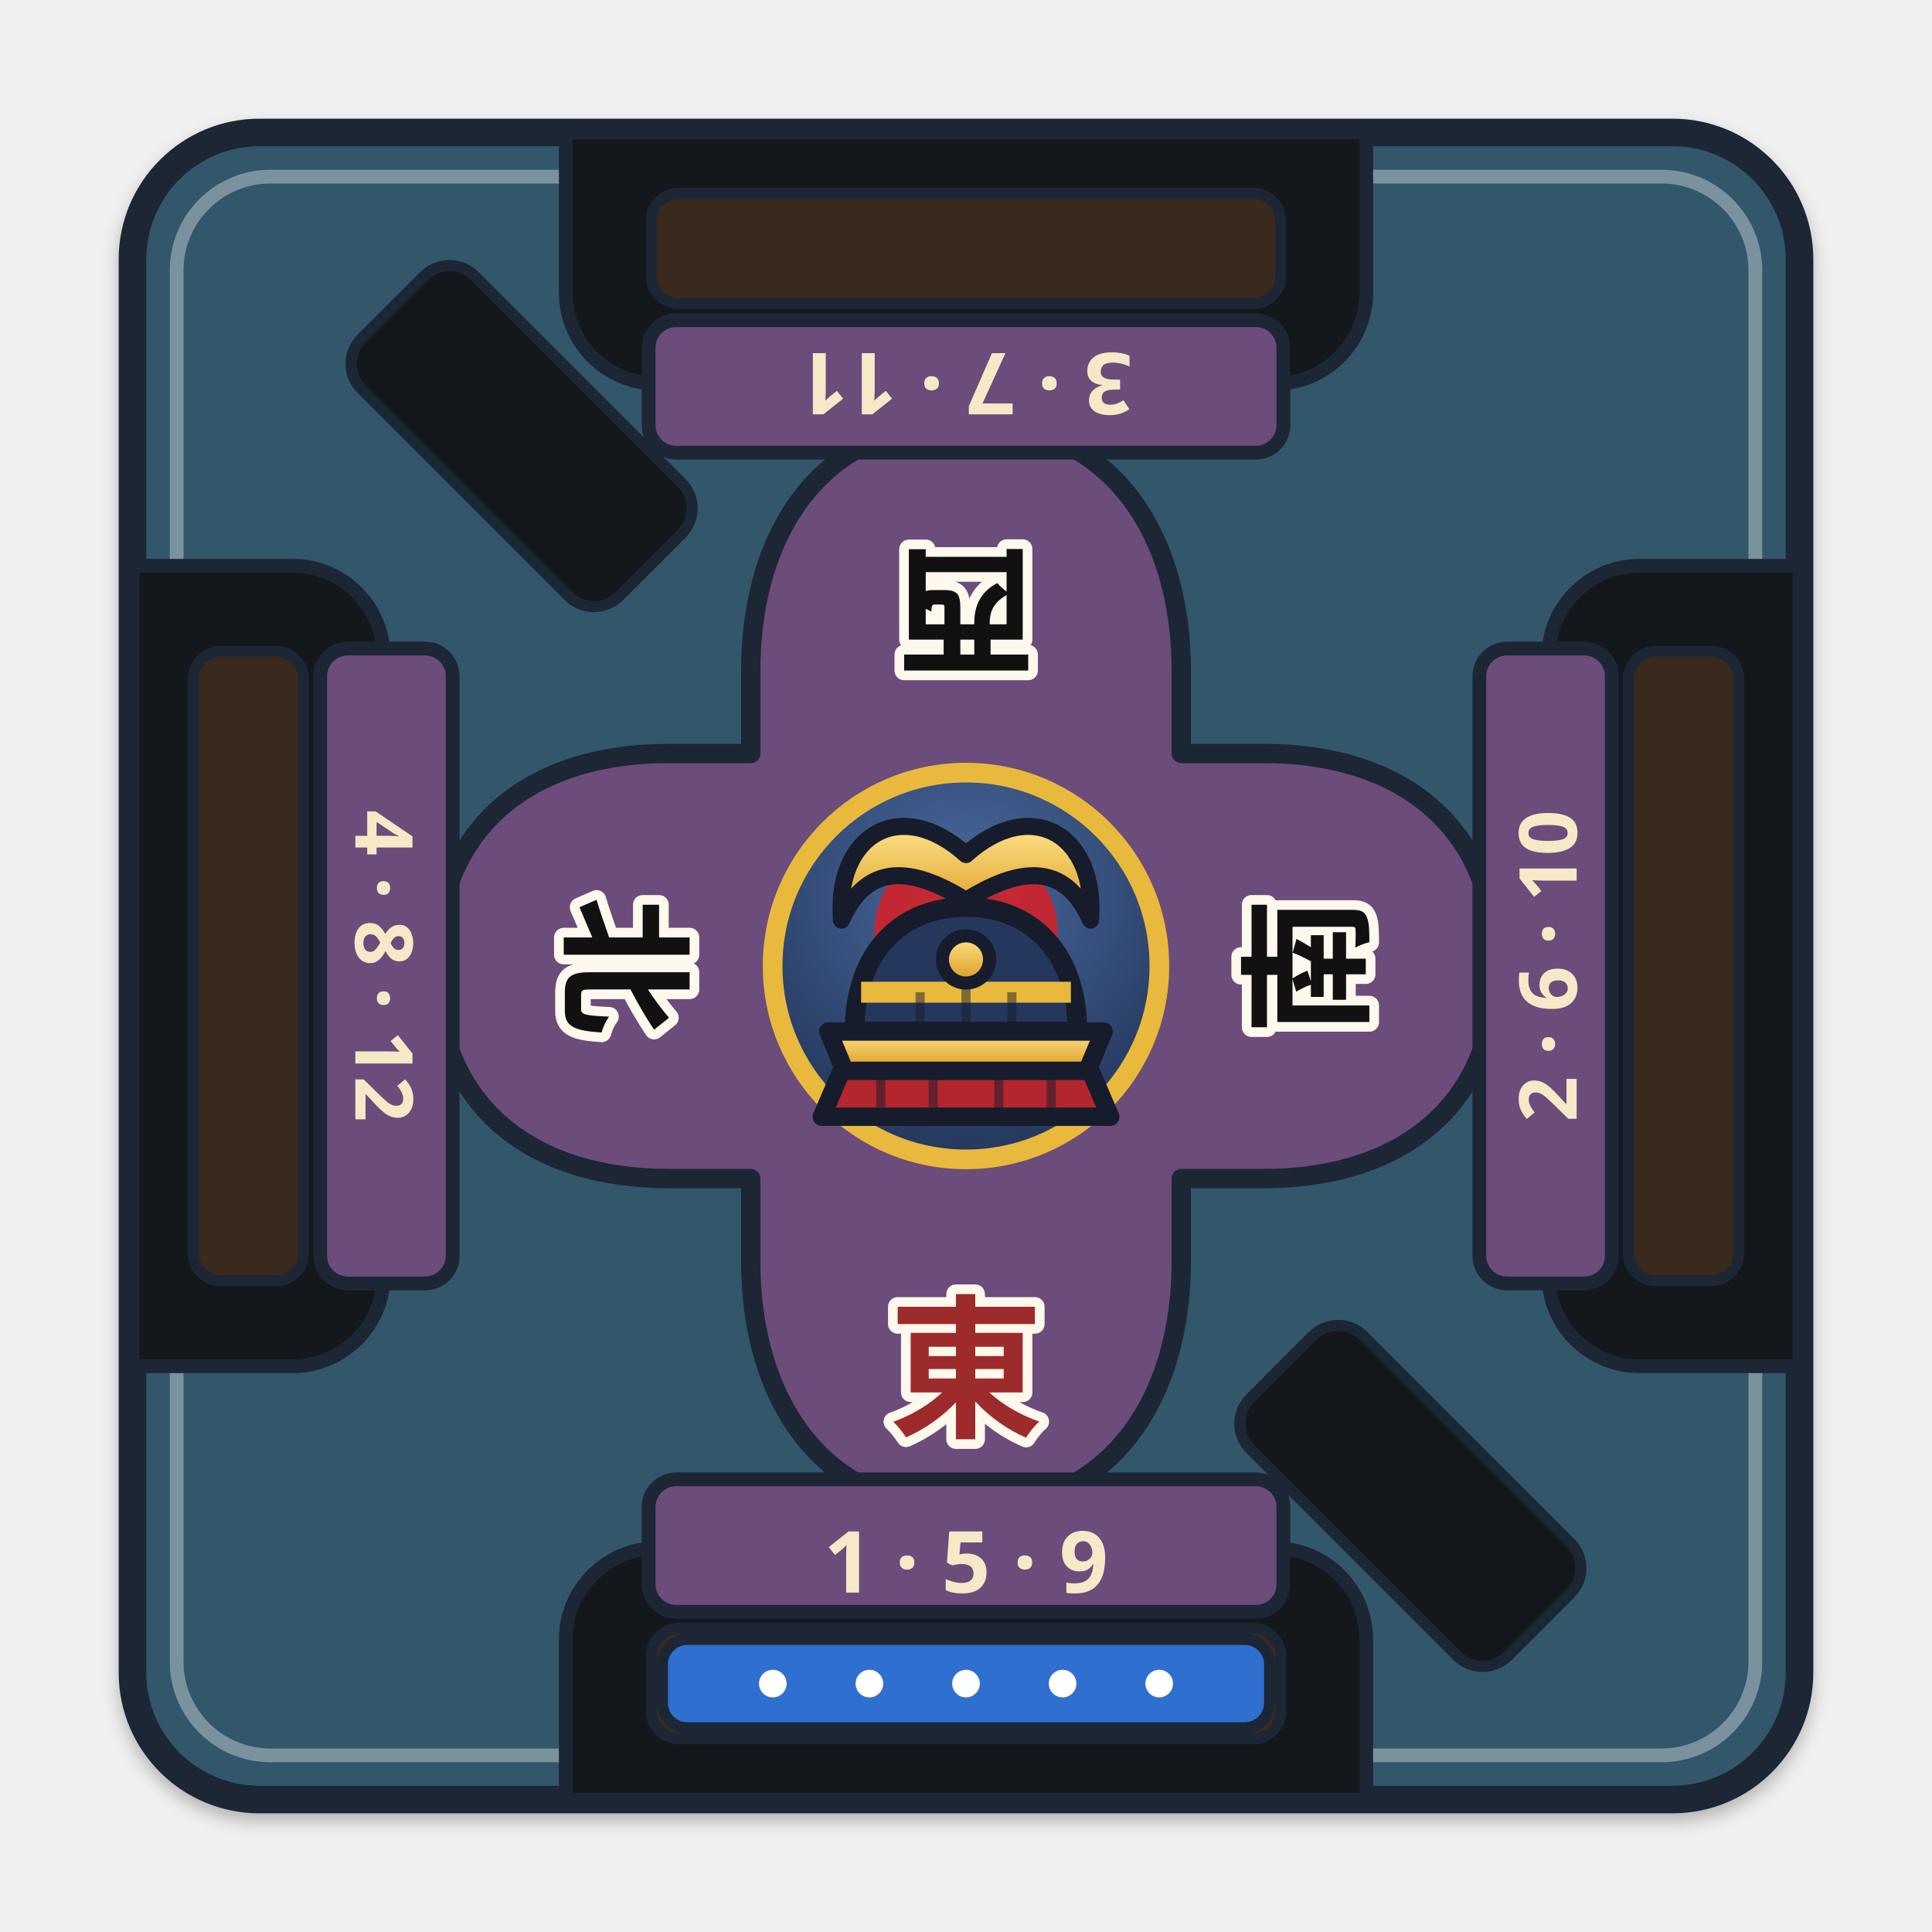
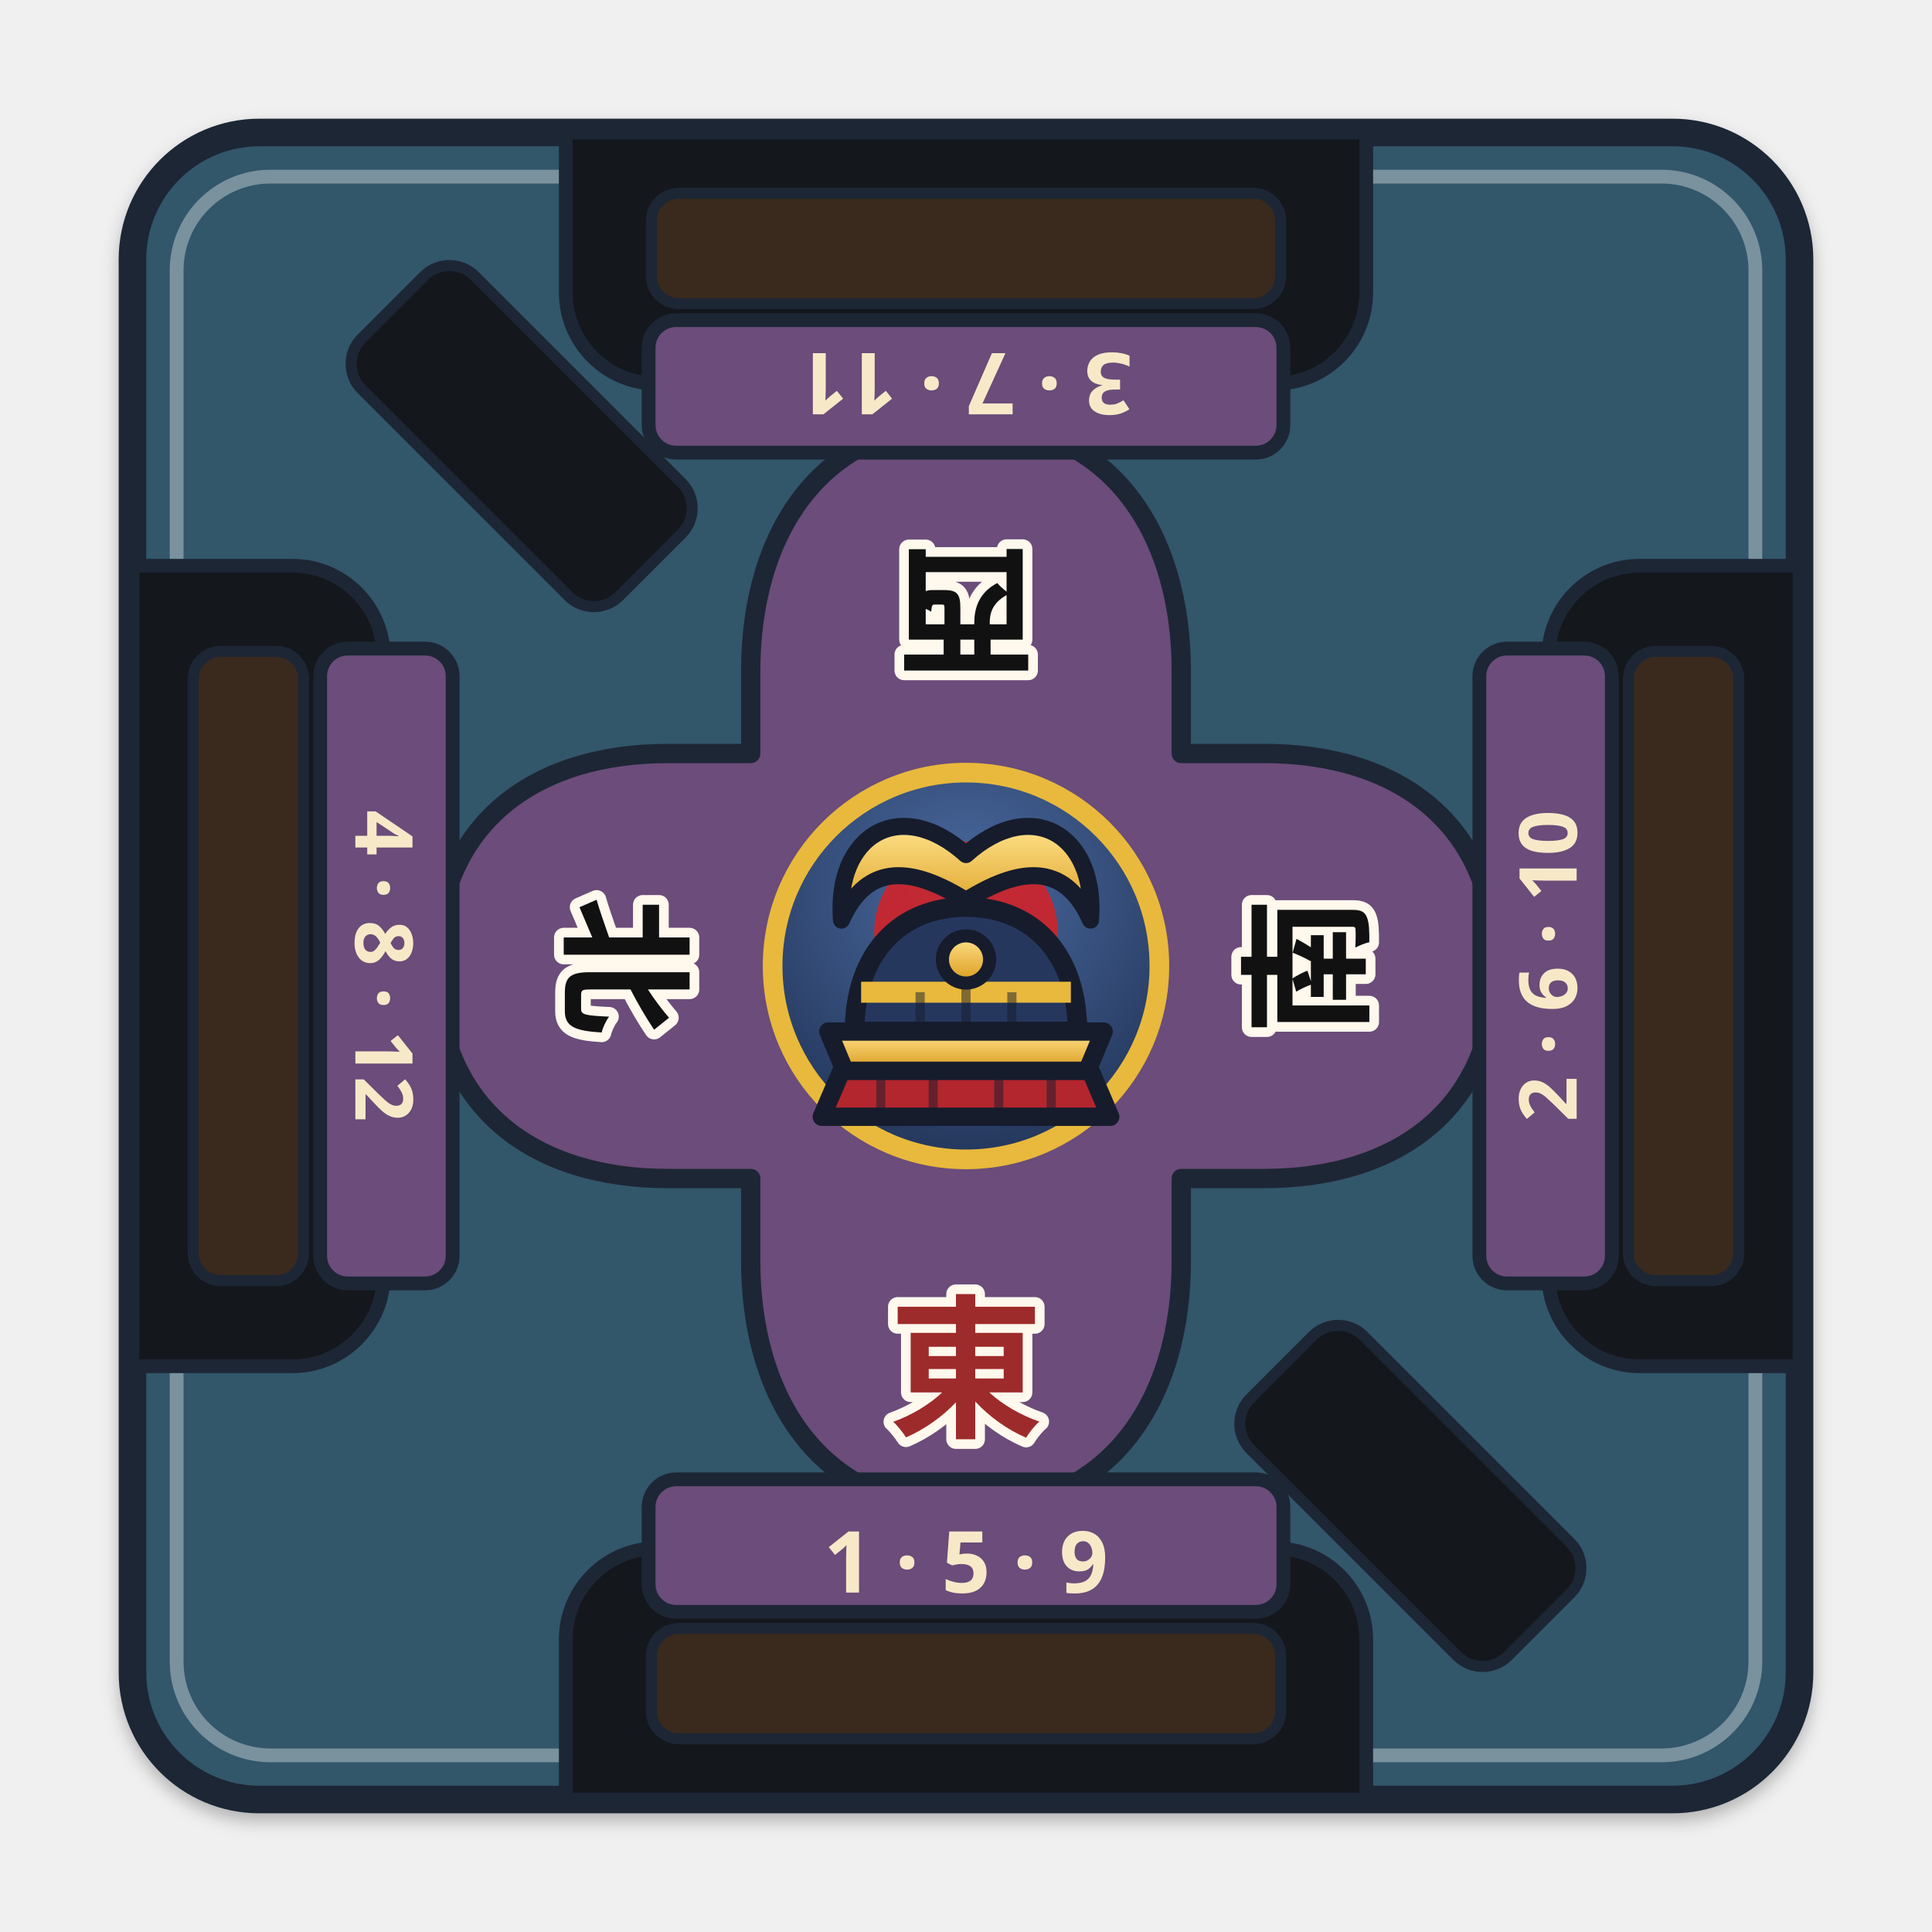
<svg xmlns="http://www.w3.org/2000/svg" viewBox="0 0 700 700" role="img" aria-label="Compass">
  <defs>
    <filter id="soft" x="-5%" y="-5%" width="110%" height="110%">
      <feDropShadow dx="0" dy="3" stdDeviation="3" flood-opacity=".25" />
    </filter>
  </defs>
  <rect x="48" y="48" width="604" height="604" rx="46" fill="#33566b" stroke="#1d2635" stroke-width="10" filter="url(#soft)" />
  <rect x="64" y="64" width="572" height="572" rx="34" fill="none" stroke="#fff" stroke-opacity=".35" stroke-width="5" />
  <path d="M205 48H495V106C495 124.2 480.2 139 462 139H238C219.8 139 205 124.2 205 106V48Z" fill="#14171c" stroke="#1d2635" stroke-width="5" />
  <path d="M205 652H495V594C495 575.8 480.2 561 462 561H238C219.8 561 205 575.8 205 594V652Z" fill="#14171c" stroke="#1d2635" stroke-width="5" />
  <path d="M48 205H106C124.2 205 139 219.8 139 238V462C139 480.2 124.2 495 106 495H48V205Z" fill="#14171c" stroke="#1d2635" stroke-width="5" />
  <path d="M652 205H594C575.8 205 561 219.8 561 238V462C561 480.2 575.8 495 594 495H652V205Z" fill="#14171c" stroke="#1d2635" stroke-width="5" />
  <rect x="236" y="70" width="228" height="40" rx="10" fill="#3a2a1d" stroke="#1d2635" stroke-width="4" />
  <rect x="236" y="590" width="228" height="40" rx="10" fill="#3a2a1d" stroke="#1d2635" stroke-width="4" />
  <rect x="70" y="236" width="40" height="228" rx="10" fill="#3a2a1d" stroke="#1d2635" stroke-width="4" />
  <rect x="590" y="236" width="40" height="228" rx="10" fill="#3a2a1d" stroke="#1d2635" stroke-width="4" />
  <rect x="160" y="92" width="58" height="132" rx="13" fill="#14171c" stroke="#1d2635" stroke-width="4" transform="rotate(-45 189 158)" />
  <rect x="482" y="476" width="58" height="132" rx="13" fill="#14171c" stroke="#1d2635" stroke-width="4" transform="rotate(-45 511 542)" />
  <path d="M350 153C404 153 428 195 428 243V273H458C506 273 542 298 542 350C542 402 506 427 458 427H428V457C428 505 404 547 350 547C296 547 272 505 272 457V427H242C194 427 158 402 158 350C158 298 194 273 242 273H272V243C272 195 296 153 350 153Z" fill="#6b4c7a" stroke="#1d2635" stroke-width="7" stroke-linejoin="round" />
  <rect x="235" y="116" width="230" height="48" rx="10" fill="#6b4c7a" stroke="#1d2635" stroke-width="5" />
  <rect x="235" y="536" width="230" height="48" rx="10" fill="#6b4c7a" stroke="#1d2635" stroke-width="5" />
  <rect x="116" y="235" width="48" height="230" rx="10" fill="#6b4c7a" stroke="#1d2635" stroke-width="5" />
  <rect x="536" y="235" width="48" height="230" rx="10" fill="#6b4c7a" stroke="#1d2635" stroke-width="5" />
-   <rect x="240" y="594" width="220" height="32" rx="9" fill="#2f6fd0" stroke="#1d2635" stroke-width="4" />
-   <circle cx="280" cy="610" r="5" fill="#fff" />
-   <circle cx="315" cy="610" r="5" fill="#fff" />
-   <circle cx="350" cy="610" r="5" fill="#fff" />
-   <circle cx="385" cy="610" r="5" fill="#fff" />
-   <circle cx="420" cy="610" r="5" fill="#fff" />
  <g transform="translate(274 274) scale(2.375)">
    <defs>
      <radialGradient id="emb-bg" cx=".5" cy=".3" r=".85">
        <stop offset="0" stop-color="#4a6aa0" />
        <stop offset="1" stop-color="#1c2c4d" />
      </radialGradient>
      <linearGradient id="emb-gold" x1="0" y1="0" x2="0" y2="1">
        <stop offset="0" stop-color="#ffe28a" />
        <stop offset="1" stop-color="#d99a1c" />
      </linearGradient>
    </defs>
    <circle cx="32" cy="32" r="29.5" fill="url(#emb-bg)" stroke="#e8b93c" stroke-width="3" />
    <circle cx="32" cy="27" r="14" fill="#c8262e" opacity=".95" />
    <path d="M13 25C12 12 22 6 32 15 42 6 52 12 51 25 47 16 40 17 32 22 24 17 17 16 13 25Z" fill="url(#emb-gold)" stroke="#161c2c" stroke-width="2.6" stroke-linejoin="round" />
    <path d="M15 42c0-12 7-19 17-19s17 7 17 19Z" fill="#26375e" stroke="#161c2c" stroke-width="3" stroke-linejoin="round" />
    <path d="M16 36h32" stroke="#e8b93c" stroke-width="3.2" />
    <path d="M25 42v-6M32 42v-8M39 42v-6" stroke="#161c2c" stroke-width="1.4" opacity=".5" />
    <path d="M11 42h42l-2.5 6H13.5Z" fill="url(#emb-gold)" stroke="#161c2c" stroke-width="2.8" stroke-linejoin="round" />
    <path d="M13 48h38l3 7H10Z" fill="#b3262e" stroke="#161c2c" stroke-width="2.8" stroke-linejoin="round" />
    <path d="M19 48v7M27 48v7M37 48v7M45 48v7" stroke="#161c2c" stroke-width="1.4" opacity=".5" />
    <circle cx="32" cy="31" r="3.6" fill="url(#emb-gold)" stroke="#161c2c" stroke-width="2" />
  </g>
  <text transform="rotate(0 350 565)" x="350" y="565" font-family="'Barlow Semi Condensed','Barlow',system-ui,sans-serif" font-weight="800" font-size="31" fill="#f7e9c8" stroke="#6b4c7a" stroke-width="6" paint-order="stroke" stroke-linejoin="round" text-anchor="middle" dominant-baseline="central">1 · 5 · 9</text>
  <text transform="rotate(0 350 492)" x="350" y="492" font-family="'Noto Serif JP','Hiragino Mincho ProN','Yu Mincho',serif" font-weight="800" font-size="56" fill="#9e2b2b" stroke="#fff8ed" stroke-width="7" paint-order="stroke" stroke-linejoin="round" text-anchor="middle" dominant-baseline="central">東</text>
  <text transform="rotate(180 350 140)" x="350" y="140" font-family="'Barlow Semi Condensed','Barlow',system-ui,sans-serif" font-weight="800" font-size="31" fill="#f7e9c8" stroke="#6b4c7a" stroke-width="6" paint-order="stroke" stroke-linejoin="round" text-anchor="middle" dominant-baseline="central">3 · 7 · 11</text>
  <text transform="rotate(180 350 225)" x="350" y="225" font-family="'Noto Serif JP','Hiragino Mincho ProN','Yu Mincho',serif" font-weight="800" font-size="50" fill="#111111" stroke="#fff8ed" stroke-width="7" paint-order="stroke" stroke-linejoin="round" text-anchor="middle" dominant-baseline="central">西</text>
  <text transform="rotate(90 140 350)" x="140" y="350" font-family="'Barlow Semi Condensed','Barlow',system-ui,sans-serif" font-weight="800" font-size="29" fill="#f7e9c8" stroke="#6b4c7a" stroke-width="6" paint-order="stroke" stroke-linejoin="round" text-anchor="middle" dominant-baseline="central">4 · 8 · 12</text>
  <text transform="rotate(90 230 350)" x="230" y="350" font-family="'Noto Serif JP','Hiragino Mincho ProN','Yu Mincho',serif" font-weight="800" font-size="50" fill="#111111" stroke="#fff8ed" stroke-width="7" paint-order="stroke" stroke-linejoin="round" text-anchor="middle" dominant-baseline="central">北</text>
  <text transform="rotate(-90 560 350)" x="560" y="350" font-family="'Barlow Semi Condensed','Barlow',system-ui,sans-serif" font-weight="800" font-size="29" fill="#f7e9c8" stroke="#6b4c7a" stroke-width="6" paint-order="stroke" stroke-linejoin="round" text-anchor="middle" dominant-baseline="central">2 · 6 · 10</text>
  <text transform="rotate(-90 470 350)" x="470" y="350" font-family="'Noto Serif JP','Hiragino Mincho ProN','Yu Mincho',serif" font-weight="800" font-size="50" fill="#111111" stroke="#fff8ed" stroke-width="7" paint-order="stroke" stroke-linejoin="round" text-anchor="middle" dominant-baseline="central">南</text>
</svg>
